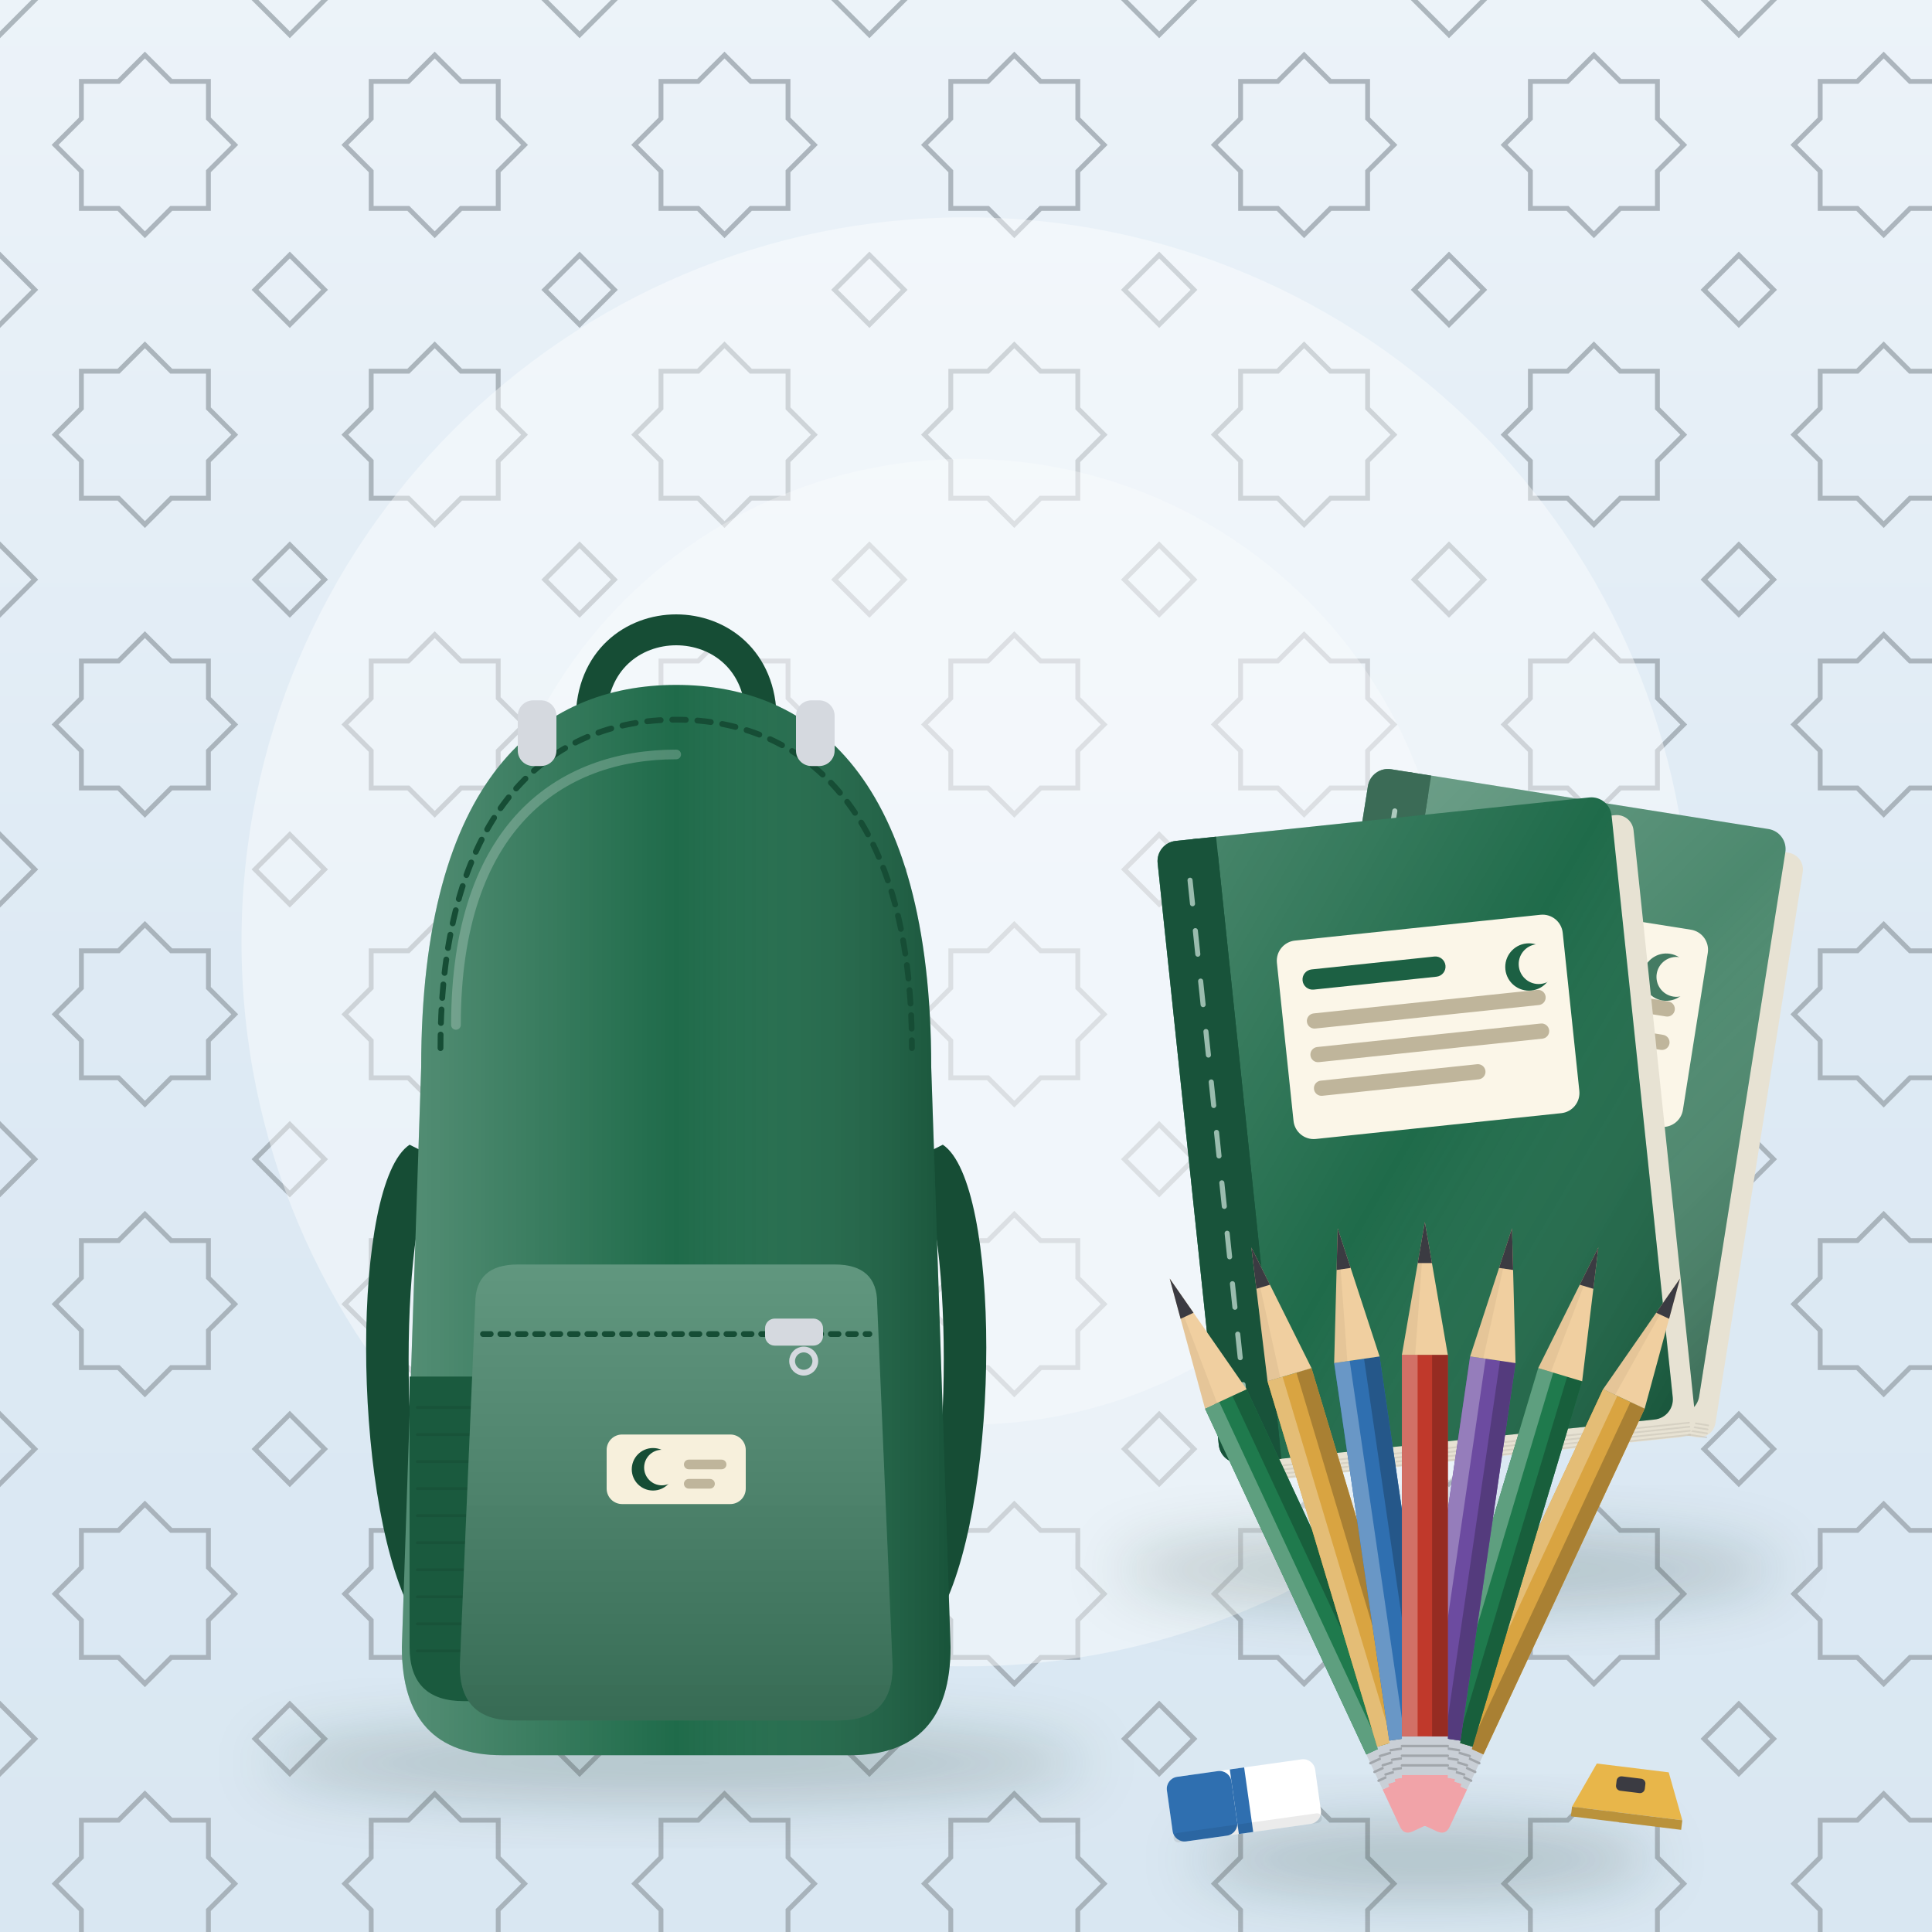
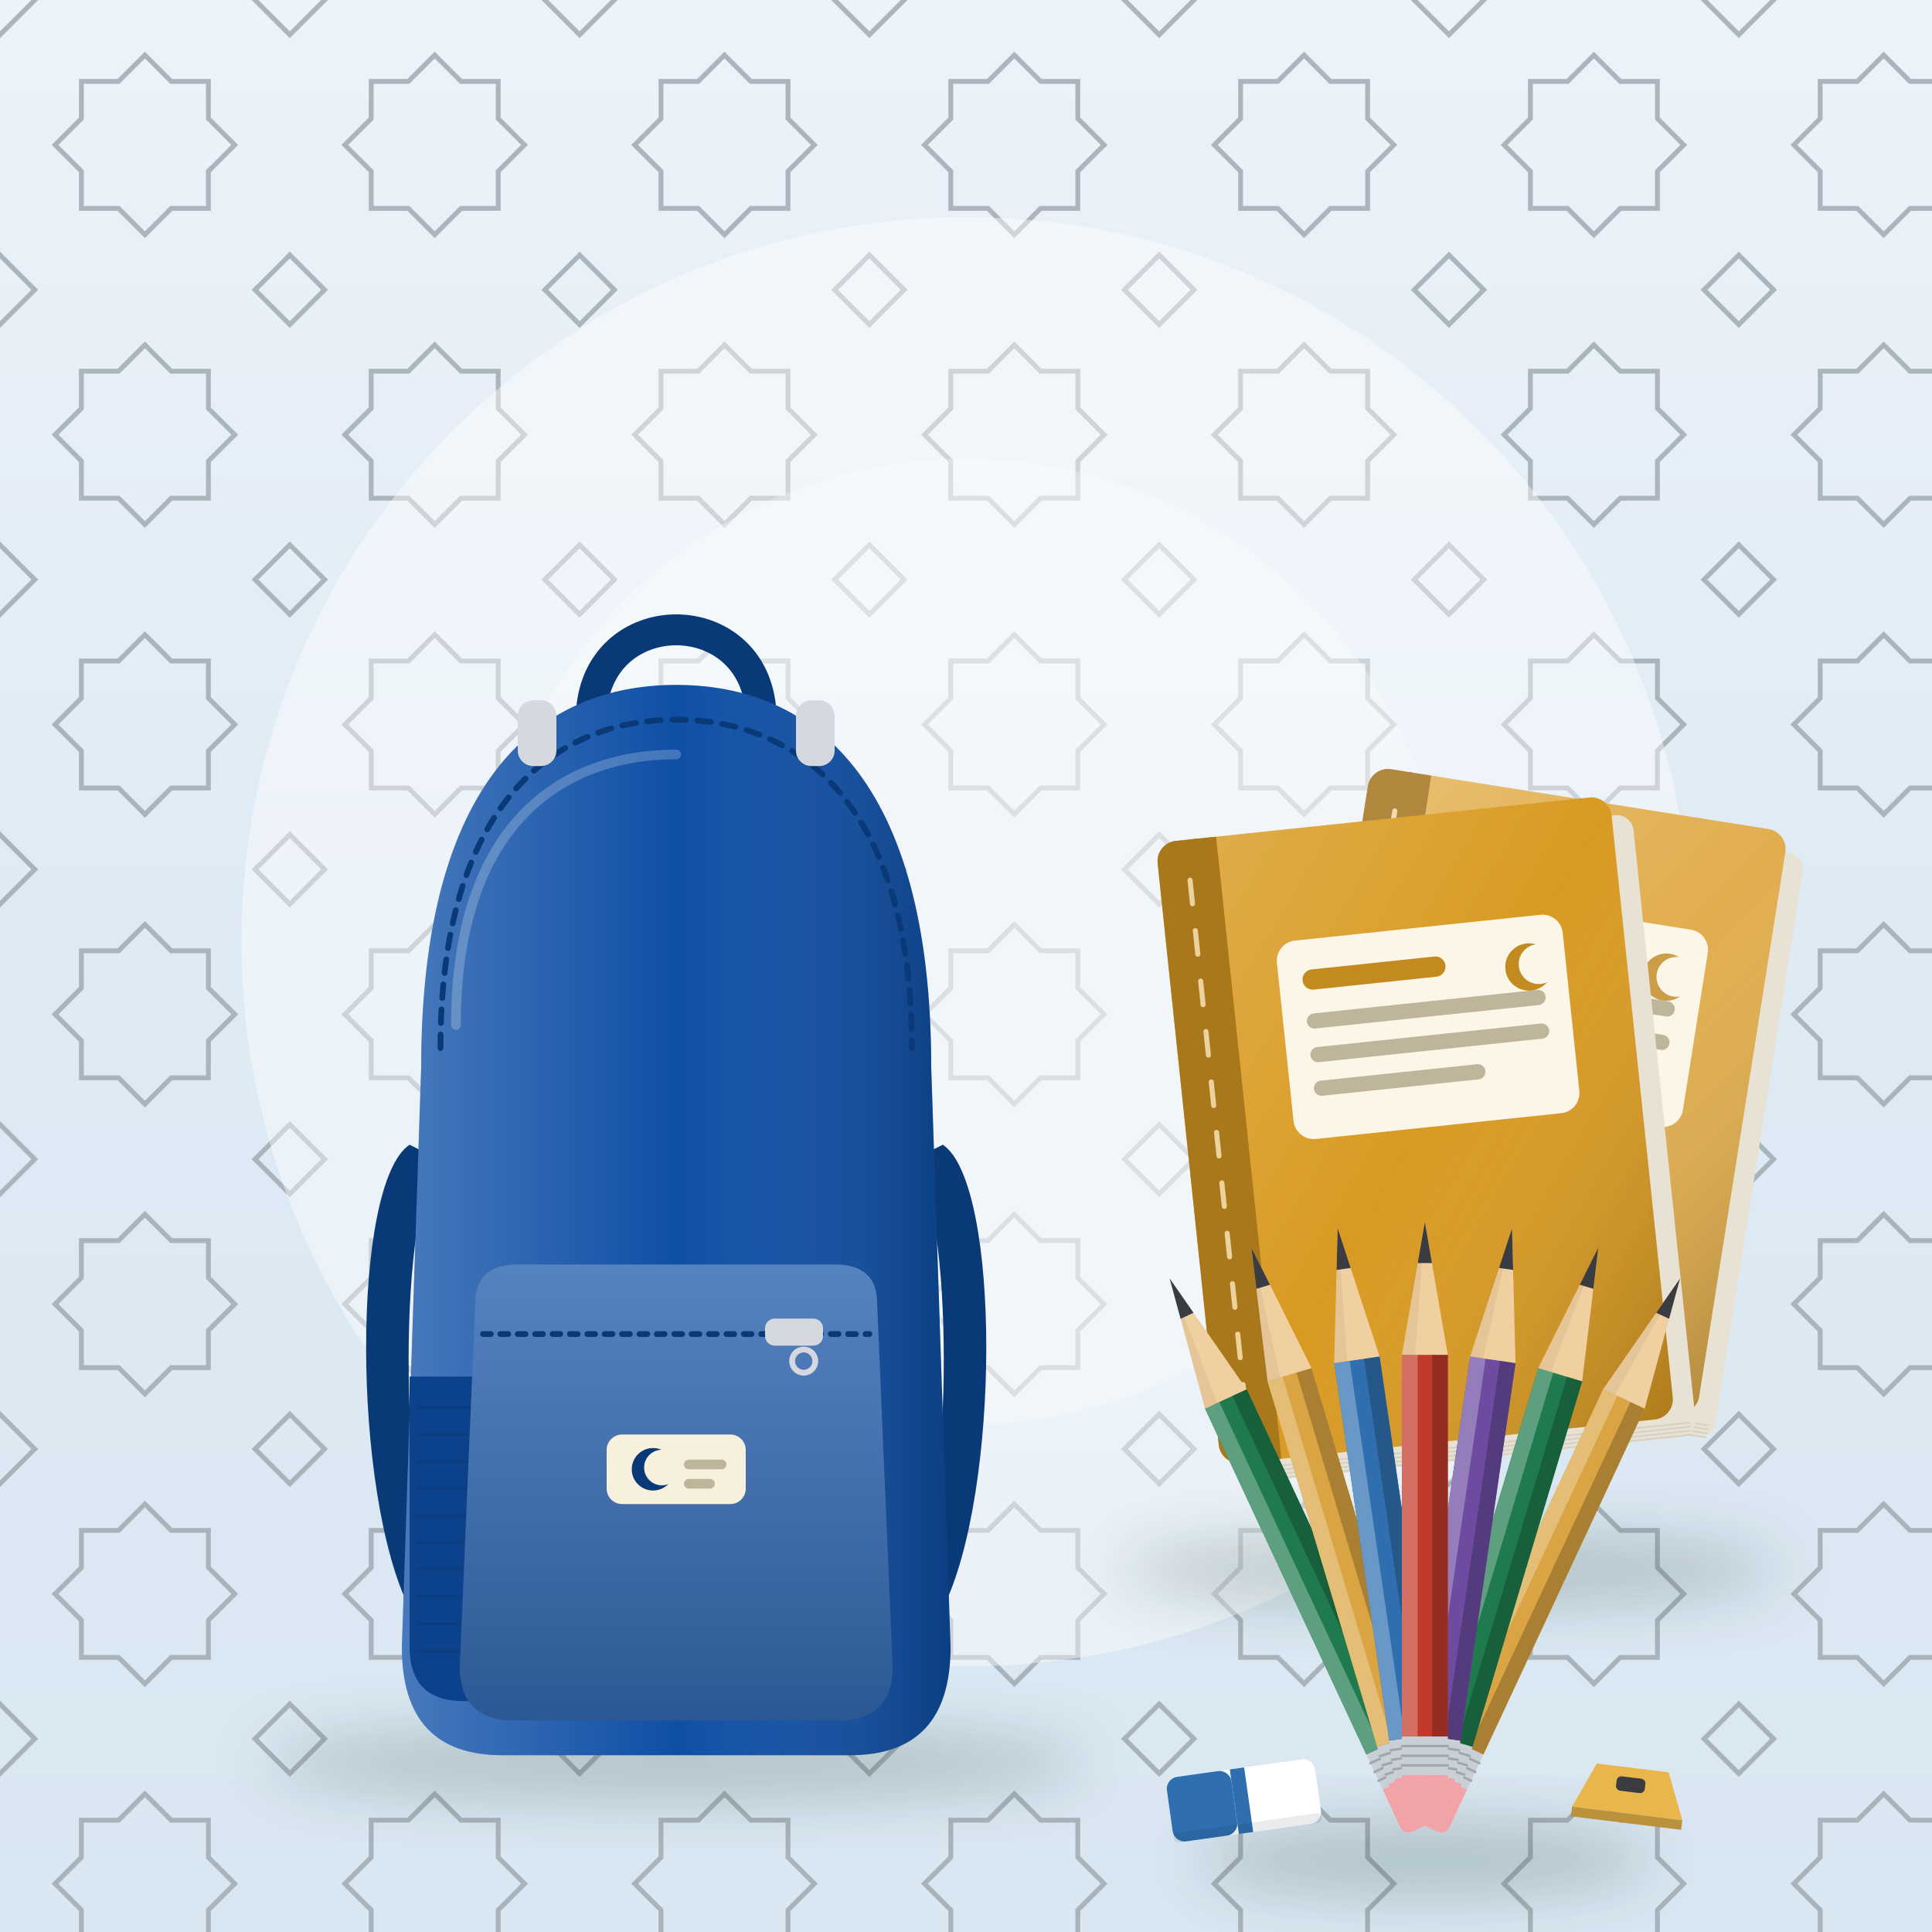
<svg xmlns="http://www.w3.org/2000/svg" viewBox="0 0 800 800" width="800" height="800">
  <defs>
    <pattern id="pt1" width="120" height="120" patternUnits="userSpaceOnUse">
      <g fill="none" stroke="#9ca6ae" stroke-width="2" opacity="0.8">
        <polygon points="60,22.8 70.9,33.7 86.3,33.7 86.3,49.1 97.2,60 86.3,70.9 86.3,86.3 70.9,86.3 60,97.2 49.1,86.3 33.7,86.3 33.7,70.9 22.8,60 33.7,49.1 33.7,33.7 49.1,33.7" />
        <polygon points="0,-14.4 14.4,0 0,14.4 -14.4,0" />
        <polygon points="120,-14.4 134.4,0 120,14.4 105.6,0" />
        <polygon points="0,105.6 14.4,120 0,134.4 -14.4,120" />
        <polygon points="120,105.6 134.4,120 120,134.4 105.6,120" />
      </g>
    </pattern>
    <linearGradient id="lg2" x1="0" y1="0" x2="0" y2="1">
      <stop offset="0%" stop-color="#ecf3f9" />
      <stop offset="50%" stop-color="#deeaf4" />
      <stop offset="100%" stop-color="#D9E7F2" />
    </linearGradient>
    <filter id="bl3" x="-40%" y="-60%" width="180%" height="220%">
      <feGaussianBlur stdDeviation="12" />
    </filter>
    <linearGradient id="lg4" x1="0" y1="0" x2="1" y2="0">
      <stop offset="0%" stop-color="#fff" stop-opacity="0.24" />
      <stop offset="50%" stop-color="#fff" stop-opacity="0" />
      <stop offset="100%" stop-color="#000" stop-opacity="0.22" />
    </linearGradient>
    <linearGradient id="lg5" x1="0" y1="0" x2="0" y2="1">
      <stop offset="0%" stop-color="#fff" stop-opacity="0.16" />
      <stop offset="100%" stop-color="#000" stop-opacity="0.18" />
    </linearGradient>
    <mask id="mk6" maskUnits="userSpaceOnUse" x="374.3" y="534.3" width="27.5" height="27.5">
      <rect x="374.3" y="534.3" width="27.5" height="27.5" fill="#000" />
      <circle cx="388" cy="548" r="11" fill="#fff" />
      <circle cx="392.6" cy="547.1" r="9.2" fill="#000" />
    </mask>
    <filter id="bl7" x="-40%" y="-60%" width="180%" height="220%">
      <feGaussianBlur stdDeviation="12" />
    </filter>
    <linearGradient id="lg8" x1="0" y1="0" x2="1" y2="1">
      <stop offset="0%" stop-color="#fff" stop-opacity="0.2" />
      <stop offset="50%" stop-color="#fff" stop-opacity="0" />
      <stop offset="100%" stop-color="#000" stop-opacity="0.2" />
    </linearGradient>
    <mask id="mk9" maskUnits="userSpaceOnUse" x="49.5" y="-96.5" width="35" height="35">
      <rect x="49.5" y="-96.5" width="35" height="35" fill="#000" />
      <circle cx="67" cy="-79" r="14" fill="#fff" />
      <circle cx="72.9" cy="-80.1" r="11.8" fill="#000" />
    </mask>
    <linearGradient id="lg10" x1="0" y1="0" x2="1" y2="1">
      <stop offset="0%" stop-color="#fff" stop-opacity="0.2" />
      <stop offset="50%" stop-color="#fff" stop-opacity="0" />
      <stop offset="100%" stop-color="#000" stop-opacity="0.2" />
    </linearGradient>
    <mask id="mk11" maskUnits="userSpaceOnUse" x="59.5" y="-106.5" width="35" height="35">
      <rect x="59.5" y="-106.5" width="35" height="35" fill="#000" />
      <circle cx="77" cy="-89" r="14" fill="#fff" />
      <circle cx="82.9" cy="-90.1" r="11.8" fill="#000" />
    </mask>
    <filter id="bl12" x="-40%" y="-60%" width="180%" height="220%">
      <feGaussianBlur stdDeviation="12" />
    </filter>
  </defs>
  <rect width="800" height="800" fill="url(#lg2)" />
  <rect width="800" height="800" fill="url(#pt1)" />
  <circle cx="400" cy="390" r="300" fill="#fff" opacity=".42" />
  <circle cx="400" cy="390" r="200" fill="#fff" opacity=".28" />
  <ellipse cx="280" cy="730" rx="170.6" ry="16" fill="#0b2e22" opacity="0.2" filter="url(#bl3)" />
  <g transform="translate(280 730) rotate(0) scale(0.8) translate(-400 -700)">
-     <path d="M262 380 C232 400 232 560 262 620 L278 612 C256 566 256 410 278 388Z" fill="#164d35" />
-     <path d="M538 380 C568 400 568 560 538 620 L522 612 C544 566 544 410 522 388Z" fill="#164d35" />
-     <path d="M356 160 C356 98 444 98 444 160" fill="none" stroke="#164d35" stroke-width="16" stroke-linecap="round" stroke-linejoin="round" />
-     <path d="M268 340 C268 190 330 142 400 142 C470 142 532 190 532 340 L542 640 Q542 696 490 696 L310 696 Q258 696 258 640 Z" fill="#1F6B4A" />
+     <path d="M262 380 C232 400 232 560 262 620 L278 612 C256 566 256 410 278 388Z" fill="#0a3978" />
+     <path d="M538 380 C568 400 568 560 538 620 L522 612 C544 566 544 410 522 388Z" fill="#0a3978" />
+     <path d="M356 160 C356 98 444 98 444 160" fill="none" stroke="#0a3978" stroke-width="16" stroke-linecap="round" stroke-linejoin="round" />
+     <path d="M268 340 C268 190 330 142 400 142 C470 142 532 190 532 340 L542 640 Q542 696 490 696 L310 696 Q258 696 258 640 Z" fill="#0E4FA6" />
    <path d="M268 340 C268 190 330 142 400 142 C470 142 532 190 532 340 L542 640 Q542 696 490 696 L310 696 Q258 696 258 640 Z" fill="url(#lg4)" />
-     <path d="M278 330 C278 205 336 160 400 160 C464 160 522 205 522 330" fill="none" stroke="#164d35" stroke-width="3" stroke-linecap="round" stroke-linejoin="round" stroke-dasharray="7 6" />
+     <path d="M278 330 C278 205 336 160 400 160 C464 160 522 205 522 330" fill="none" stroke="#0a3978" stroke-width="3" stroke-linecap="round" stroke-linejoin="round" stroke-dasharray="7 6" />
    <rect x="318" y="150" width="20" height="34" rx="8" fill="#D5D9DF" />
    <rect x="462" y="150" width="20" height="34" rx="8" fill="#D5D9DF" />
-     <path d="M262 500 L262 640 Q262 668 290 668 L306 668 L306 500Z" fill="#1a5a3e" />
-     <line x1="266" y1="516" x2="302" y2="516" stroke="#164b34" stroke-width="1.5" stroke-linecap="round" opacity=".5" />
-     <line x1="266" y1="530" x2="302" y2="530" stroke="#164b34" stroke-width="1.5" stroke-linecap="round" opacity=".5" />
-     <line x1="266" y1="544" x2="302" y2="544" stroke="#164b34" stroke-width="1.5" stroke-linecap="round" opacity=".5" />
-     <line x1="266" y1="558" x2="302" y2="558" stroke="#164b34" stroke-width="1.5" stroke-linecap="round" opacity=".5" />
-     <line x1="266" y1="572" x2="302" y2="572" stroke="#164b34" stroke-width="1.5" stroke-linecap="round" opacity=".5" />
-     <line x1="266" y1="586" x2="302" y2="586" stroke="#164b34" stroke-width="1.5" stroke-linecap="round" opacity=".5" />
-     <line x1="266" y1="600" x2="302" y2="600" stroke="#164b34" stroke-width="1.5" stroke-linecap="round" opacity=".5" />
-     <line x1="266" y1="614" x2="302" y2="614" stroke="#164b34" stroke-width="1.5" stroke-linecap="round" opacity=".5" />
-     <line x1="266" y1="628" x2="302" y2="628" stroke="#164b34" stroke-width="1.5" stroke-linecap="round" opacity=".5" />
-     <line x1="266" y1="642" x2="302" y2="642" stroke="#164b34" stroke-width="1.5" stroke-linecap="round" opacity=".5" />
-     <path d="M296 462 Q296 442 318 442 L482 442 Q504 442 504 462 L512 650 Q512 678 484 678 L316 678 Q288 678 288 650Z" fill="#438367" />
+     <path d="M262 500 L262 640 Q262 668 290 668 L306 668 L306 500Z" fill="#0c428b" />
+     <line x1="266" y1="516" x2="302" y2="516" stroke="#0a3774" stroke-width="1.5" stroke-linecap="round" opacity=".5" />
+     <line x1="266" y1="530" x2="302" y2="530" stroke="#0a3774" stroke-width="1.5" stroke-linecap="round" opacity=".5" />
+     <line x1="266" y1="544" x2="302" y2="544" stroke="#0a3774" stroke-width="1.5" stroke-linecap="round" opacity=".5" />
+     <line x1="266" y1="558" x2="302" y2="558" stroke="#0a3774" stroke-width="1.5" stroke-linecap="round" opacity=".5" />
+     <line x1="266" y1="572" x2="302" y2="572" stroke="#0a3774" stroke-width="1.5" stroke-linecap="round" opacity=".5" />
+     <line x1="266" y1="586" x2="302" y2="586" stroke="#0a3774" stroke-width="1.5" stroke-linecap="round" opacity=".5" />
+     <line x1="266" y1="600" x2="302" y2="600" stroke="#0a3774" stroke-width="1.5" stroke-linecap="round" opacity=".5" />
+     <line x1="266" y1="614" x2="302" y2="614" stroke="#0a3774" stroke-width="1.5" stroke-linecap="round" opacity=".5" />
+     <line x1="266" y1="628" x2="302" y2="628" stroke="#0a3774" stroke-width="1.5" stroke-linecap="round" opacity=".5" />
+     <line x1="266" y1="642" x2="302" y2="642" stroke="#0a3774" stroke-width="1.5" stroke-linecap="round" opacity=".5" />
+     <path d="M296 462 Q296 442 318 442 L482 442 Q504 442 504 462 L512 650 Q512 678 484 678 L316 678 Q288 678 288 650Z" fill="#356bb4" />
    <path d="M296 462 Q296 442 318 442 L482 442 Q504 442 504 462 L512 650 Q512 678 484 678 L316 678 Q288 678 288 650Z" fill="url(#lg5)" />
-     <path d="M300 478 H500" fill="none" stroke="#164d35" stroke-width="3" stroke-linecap="round" stroke-linejoin="round" stroke-dasharray="4 5" />
+     <path d="M300 478 H500" fill="none" stroke="#0a3978" stroke-width="3" stroke-linecap="round" stroke-linejoin="round" stroke-dasharray="4 5" />
    <rect x="446" y="470" width="30" height="14" rx="5" fill="#D5D9DF" />
    <circle cx="466" cy="492" r="6" fill="none" stroke="#D5D9DF" stroke-width="3" />
    <rect x="364" y="530" width="72" height="36" rx="8" fill="#F7F0DC" />
-     <rect x="374.3" y="534.3" width="27.5" height="27.5" fill="#164d35" mask="url(#mk6)" />
+     <rect x="374.3" y="534.3" width="27.5" height="27.5" fill="#0a3978" mask="url(#mk6)" />
    <rect x="404" y="543" width="22" height="5" rx="2.5" fill="#BFB59B" />
    <rect x="404" y="553" width="16" height="5" rx="2.5" fill="#BFB59B" />
    <path d="M286 318 C286 215 340 178 400 178" fill="none" stroke="#fff" stroke-width="5" stroke-linecap="round" stroke-linejoin="round" opacity=".22" />
  </g>
  <ellipse cx="600" cy="650" rx="137.3" ry="16" fill="#0b2e22" opacity="0.2" filter="url(#bl7)" />
  <g transform="translate(600 650) rotate(0) scale(0.7) translate(-400 -655)">
    <g transform="translate(450 372) rotate(9)">
      <rect x="-113" y="-163" width="250" height="350" rx="10" fill="#e7e2d3" />
      <line x1="-109" y1="179" x2="133" y2="179" stroke="#c5c0b3" stroke-width="1" stroke-linecap="round" opacity=".5" />
      <line x1="-109" y1="181.4" x2="133" y2="181.4" stroke="#c5c0b3" stroke-width="1" stroke-linecap="round" opacity=".5" />
      <line x1="-109" y1="183.8" x2="133" y2="183.8" stroke="#c5c0b3" stroke-width="1" stroke-linecap="round" opacity=".5" />
      <line x1="-109" y1="186.2" x2="133" y2="186.2" stroke="#c5c0b3" stroke-width="1" stroke-linecap="round" opacity=".5" />
-       <rect x="-125" y="-175" width="250" height="350" rx="12" fill="#4c896e" />
+       <rect x="-125" y="-175" width="250" height="350" rx="12" fill="#e1ae4e" />
      <rect x="-125" y="-175" width="250" height="350" rx="12" fill="url(#lg8)" />
-       <rect x="-125" y="-175" width="36" height="350" rx="12" fill="#3b6b56" />
-       <rect x="-103" y="-175" width="14" height="350" rx="0" fill="#3b6b56" />
-       <line x1="-107" y1="-151" x2="-107" y2="-137" stroke="#aecabe" stroke-width="3" stroke-linecap="round" />
-       <line x1="-107" y1="-121" x2="-107" y2="-107" stroke="#aecabe" stroke-width="3" stroke-linecap="round" />
-       <line x1="-107" y1="-91" x2="-107" y2="-77" stroke="#aecabe" stroke-width="3" stroke-linecap="round" />
-       <line x1="-107" y1="-61" x2="-107" y2="-47" stroke="#aecabe" stroke-width="3" stroke-linecap="round" />
-       <line x1="-107" y1="-31" x2="-107" y2="-17" stroke="#aecabe" stroke-width="3" stroke-linecap="round" />
-       <line x1="-107" y1="-1" x2="-107" y2="13" stroke="#aecabe" stroke-width="3" stroke-linecap="round" />
-       <line x1="-107" y1="29" x2="-107" y2="43" stroke="#aecabe" stroke-width="3" stroke-linecap="round" />
-       <line x1="-107" y1="59" x2="-107" y2="73" stroke="#aecabe" stroke-width="3" stroke-linecap="round" />
-       <line x1="-107" y1="89" x2="-107" y2="103" stroke="#aecabe" stroke-width="3" stroke-linecap="round" />
-       <line x1="-107" y1="119" x2="-107" y2="133" stroke="#aecabe" stroke-width="3" stroke-linecap="round" />
-       <line x1="-107" y1="149" x2="-107" y2="163" stroke="#aecabe" stroke-width="3" stroke-linecap="round" />
+       <rect x="-125" y="-175" width="36" height="350" rx="12" fill="#b0883d" />
+       <rect x="-103" y="-175" width="14" height="350" rx="0" fill="#b0883d" />
+       <line x1="-107" y1="-151" x2="-107" y2="-137" stroke="#f2dbaf" stroke-width="3" stroke-linecap="round" />
+       <line x1="-107" y1="-121" x2="-107" y2="-107" stroke="#f2dbaf" stroke-width="3" stroke-linecap="round" />
+       <line x1="-107" y1="-91" x2="-107" y2="-77" stroke="#f2dbaf" stroke-width="3" stroke-linecap="round" />
+       <line x1="-107" y1="-61" x2="-107" y2="-47" stroke="#f2dbaf" stroke-width="3" stroke-linecap="round" />
+       <line x1="-107" y1="-31" x2="-107" y2="-17" stroke="#f2dbaf" stroke-width="3" stroke-linecap="round" />
+       <line x1="-107" y1="-1" x2="-107" y2="13" stroke="#f2dbaf" stroke-width="3" stroke-linecap="round" />
+       <line x1="-107" y1="29" x2="-107" y2="43" stroke="#f2dbaf" stroke-width="3" stroke-linecap="round" />
+       <line x1="-107" y1="59" x2="-107" y2="73" stroke="#f2dbaf" stroke-width="3" stroke-linecap="round" />
+       <line x1="-107" y1="89" x2="-107" y2="103" stroke="#f2dbaf" stroke-width="3" stroke-linecap="round" />
+       <line x1="-107" y1="119" x2="-107" y2="133" stroke="#f2dbaf" stroke-width="3" stroke-linecap="round" />
+       <line x1="-107" y1="149" x2="-107" y2="163" stroke="#f2dbaf" stroke-width="3" stroke-linecap="round" />
      <rect x="-61" y="-109" width="150" height="118" rx="12" fill="#FBF6E8" />
-       <rect x="-47" y="-91" width="75" height="12" rx="6" fill="#447b63" />
+       <rect x="-47" y="-91" width="75" height="12" rx="6" fill="#cb9d46" />
      <rect x="-47" y="-65" width="122" height="9" rx="4.5" fill="#BFB59B" />
      <rect x="-47" y="-45" width="122" height="9" rx="4.5" fill="#BFB59B" />
      <rect x="-47" y="-25" width="90" height="9" rx="4.5" fill="#BFB59B" />
-       <rect x="49.5" y="-96.5" width="35" height="35" fill="#447b63" mask="url(#mk9)" />
+       <rect x="49.5" y="-96.5" width="35" height="35" fill="#cb9d46" mask="url(#mk9)" />
    </g>
    <g transform="translate(380 395) rotate(-6)">
      <rect x="-123" y="-173" width="270" height="370" rx="10" fill="#e7e2d3" />
      <line x1="-119" y1="189" x2="143" y2="189" stroke="#c5c0b3" stroke-width="1" stroke-linecap="round" opacity=".5" />
      <line x1="-119" y1="191.4" x2="143" y2="191.4" stroke="#c5c0b3" stroke-width="1" stroke-linecap="round" opacity=".5" />
      <line x1="-119" y1="193.8" x2="143" y2="193.8" stroke="#c5c0b3" stroke-width="1" stroke-linecap="round" opacity=".5" />
      <line x1="-119" y1="196.2" x2="143" y2="196.2" stroke="#c5c0b3" stroke-width="1" stroke-linecap="round" opacity=".5" />
-       <rect x="-135" y="-185" width="270" height="370" rx="12" fill="#1F6B4A" />
+       <rect x="-135" y="-185" width="270" height="370" rx="12" fill="#D99A22" />
      <rect x="-135" y="-185" width="270" height="370" rx="12" fill="url(#lg10)" />
-       <rect x="-135" y="-185" width="36" height="370" rx="12" fill="#18533a" />
-       <rect x="-113" y="-185" width="14" height="370" rx="0" fill="#18533a" />
-       <line x1="-117" y1="-161" x2="-117" y2="-147" stroke="#9abcae" stroke-width="3" stroke-linecap="round" />
-       <line x1="-117" y1="-131" x2="-117" y2="-117" stroke="#9abcae" stroke-width="3" stroke-linecap="round" />
-       <line x1="-117" y1="-101" x2="-117" y2="-87" stroke="#9abcae" stroke-width="3" stroke-linecap="round" />
-       <line x1="-117" y1="-71" x2="-117" y2="-57" stroke="#9abcae" stroke-width="3" stroke-linecap="round" />
-       <line x1="-117" y1="-41" x2="-117" y2="-27" stroke="#9abcae" stroke-width="3" stroke-linecap="round" />
-       <line x1="-117" y1="-11" x2="-117" y2="3" stroke="#9abcae" stroke-width="3" stroke-linecap="round" />
-       <line x1="-117" y1="19" x2="-117" y2="33" stroke="#9abcae" stroke-width="3" stroke-linecap="round" />
-       <line x1="-117" y1="49" x2="-117" y2="63" stroke="#9abcae" stroke-width="3" stroke-linecap="round" />
-       <line x1="-117" y1="79" x2="-117" y2="93" stroke="#9abcae" stroke-width="3" stroke-linecap="round" />
-       <line x1="-117" y1="109" x2="-117" y2="123" stroke="#9abcae" stroke-width="3" stroke-linecap="round" />
-       <line x1="-117" y1="139" x2="-117" y2="153" stroke="#9abcae" stroke-width="3" stroke-linecap="round" />
+       <rect x="-135" y="-185" width="36" height="370" rx="12" fill="#a9781b" />
+       <rect x="-113" y="-185" width="14" height="370" rx="0" fill="#a9781b" />
+       <line x1="-117" y1="-161" x2="-117" y2="-147" stroke="#eed29c" stroke-width="3" stroke-linecap="round" />
+       <line x1="-117" y1="-131" x2="-117" y2="-117" stroke="#eed29c" stroke-width="3" stroke-linecap="round" />
+       <line x1="-117" y1="-101" x2="-117" y2="-87" stroke="#eed29c" stroke-width="3" stroke-linecap="round" />
+       <line x1="-117" y1="-71" x2="-117" y2="-57" stroke="#eed29c" stroke-width="3" stroke-linecap="round" />
+       <line x1="-117" y1="-41" x2="-117" y2="-27" stroke="#eed29c" stroke-width="3" stroke-linecap="round" />
+       <line x1="-117" y1="-11" x2="-117" y2="3" stroke="#eed29c" stroke-width="3" stroke-linecap="round" />
+       <line x1="-117" y1="19" x2="-117" y2="33" stroke="#eed29c" stroke-width="3" stroke-linecap="round" />
+       <line x1="-117" y1="49" x2="-117" y2="63" stroke="#eed29c" stroke-width="3" stroke-linecap="round" />
+       <line x1="-117" y1="79" x2="-117" y2="93" stroke="#eed29c" stroke-width="3" stroke-linecap="round" />
+       <line x1="-117" y1="109" x2="-117" y2="123" stroke="#eed29c" stroke-width="3" stroke-linecap="round" />
+       <line x1="-117" y1="139" x2="-117" y2="153" stroke="#eed29c" stroke-width="3" stroke-linecap="round" />
      <rect x="-71" y="-119" width="170" height="118" rx="12" fill="#FBF6E8" />
-       <rect x="-57" y="-101" width="85" height="12" rx="6" fill="#1c6043" />
+       <rect x="-57" y="-101" width="85" height="12" rx="6" fill="#c38b1f" />
      <rect x="-57" y="-75" width="142" height="9" rx="4.5" fill="#BFB59B" />
      <rect x="-57" y="-55" width="142" height="9" rx="4.5" fill="#BFB59B" />
      <rect x="-57" y="-35" width="102" height="9" rx="4.5" fill="#BFB59B" />
-       <rect x="59.5" y="-106.5" width="35" height="35" fill="#1c6043" mask="url(#mk11)" />
+       <rect x="59.5" y="-106.5" width="35" height="35" fill="#c38b1f" mask="url(#mk11)" />
    </g>
  </g>
  <ellipse cx="590" cy="770" rx="95.7" ry="16" fill="#0b2e22" opacity="0.2" filter="url(#bl12)" />
  <g transform="translate(590 770) rotate(0) scale(0.5) translate(-400 -718)">
    <g transform="translate(400 690) rotate(-25)">
      <path d="M-19 -42 H19 V-8 Q19 0 11 0 H-11 Q-19 0 -19 -8Z" fill="#F1A3A8" />
      <rect x="-19" y="-74" width="38" height="32" rx="0" fill="#C9CFD6" />
      <line x1="-19" y1="-66" x2="19" y2="-66" stroke="#a1a6ab" stroke-width="2" stroke-linecap="round" />
      <line x1="-19" y1="-58" x2="19" y2="-58" stroke="#a1a6ab" stroke-width="2" stroke-linecap="round" />
      <line x1="-19" y1="-50" x2="19" y2="-50" stroke="#a1a6ab" stroke-width="2" stroke-linecap="round" />
      <rect x="-19" y="-390" width="38" height="316" rx="0" fill="#1F7A4D" />
      <rect x="-19" y="-390" width="13" height="316" rx="0" fill="#5e9f7f" />
      <rect x="6" y="-390" width="13" height="316" rx="0" fill="#185f3c" />
      <polygon points="-19,-390 19,-390 0,-500" fill="#F0CFA0" />
      <polygon points="-8,-390 -19,-390 0,-500" fill="#000" opacity=".05" />
      <polygon points="-5.9,-466 5.9,-466 0,-500" fill="#3B3B42" />
    </g>
    <g transform="translate(400 690) rotate(25)">
      <path d="M-19 -42 H19 V-8 Q19 0 11 0 H-11 Q-19 0 -19 -8Z" fill="#F1A3A8" />
      <rect x="-19" y="-74" width="38" height="32" rx="0" fill="#C9CFD6" />
      <line x1="-19" y1="-66" x2="19" y2="-66" stroke="#a1a6ab" stroke-width="2" stroke-linecap="round" />
      <line x1="-19" y1="-58" x2="19" y2="-58" stroke="#a1a6ab" stroke-width="2" stroke-linecap="round" />
      <line x1="-19" y1="-50" x2="19" y2="-50" stroke="#a1a6ab" stroke-width="2" stroke-linecap="round" />
      <rect x="-19" y="-390" width="38" height="316" rx="0" fill="#D9A441" />
      <rect x="-19" y="-390" width="13" height="316" rx="0" fill="#e4bd76" />
      <rect x="6" y="-390" width="13" height="316" rx="0" fill="#a98033" />
      <polygon points="-19,-390 19,-390 0,-500" fill="#F0CFA0" />
      <polygon points="-8,-390 -19,-390 0,-500" fill="#000" opacity=".05" />
      <polygon points="-5.9,-466 5.9,-466 0,-500" fill="#3B3B42" />
    </g>
    <g transform="translate(400 690) rotate(-16.7)">
      <path d="M-19 -42 H19 V-8 Q19 0 11 0 H-11 Q-19 0 -19 -8Z" fill="#F1A3A8" />
      <rect x="-19" y="-74" width="38" height="32" rx="0" fill="#C9CFD6" />
      <line x1="-19" y1="-66" x2="19" y2="-66" stroke="#a1a6ab" stroke-width="2" stroke-linecap="round" />
      <line x1="-19" y1="-58" x2="19" y2="-58" stroke="#a1a6ab" stroke-width="2" stroke-linecap="round" />
      <line x1="-19" y1="-50" x2="19" y2="-50" stroke="#a1a6ab" stroke-width="2" stroke-linecap="round" />
      <rect x="-19" y="-390" width="38" height="316" rx="0" fill="#D9A441" />
      <rect x="-19" y="-390" width="13" height="316" rx="0" fill="#e4bd76" />
      <rect x="6" y="-390" width="13" height="316" rx="0" fill="#a98033" />
      <polygon points="-19,-390 19,-390 0,-500" fill="#F0CFA0" />
      <polygon points="-8,-390 -19,-390 0,-500" fill="#000" opacity=".05" />
      <polygon points="-5.9,-466 5.9,-466 0,-500" fill="#3B3B42" />
    </g>
    <g transform="translate(400 690) rotate(16.7)">
      <path d="M-19 -42 H19 V-8 Q19 0 11 0 H-11 Q-19 0 -19 -8Z" fill="#F1A3A8" />
      <rect x="-19" y="-74" width="38" height="32" rx="0" fill="#C9CFD6" />
      <line x1="-19" y1="-66" x2="19" y2="-66" stroke="#a1a6ab" stroke-width="2" stroke-linecap="round" />
      <line x1="-19" y1="-58" x2="19" y2="-58" stroke="#a1a6ab" stroke-width="2" stroke-linecap="round" />
      <line x1="-19" y1="-50" x2="19" y2="-50" stroke="#a1a6ab" stroke-width="2" stroke-linecap="round" />
      <rect x="-19" y="-390" width="38" height="316" rx="0" fill="#1F7A4D" />
      <rect x="-19" y="-390" width="13" height="316" rx="0" fill="#5e9f7f" />
      <rect x="6" y="-390" width="13" height="316" rx="0" fill="#185f3c" />
      <polygon points="-19,-390 19,-390 0,-500" fill="#F0CFA0" />
      <polygon points="-8,-390 -19,-390 0,-500" fill="#000" opacity=".05" />
      <polygon points="-5.9,-466 5.9,-466 0,-500" fill="#3B3B42" />
    </g>
    <g transform="translate(400 690) rotate(-8.3)">
      <path d="M-19 -42 H19 V-8 Q19 0 11 0 H-11 Q-19 0 -19 -8Z" fill="#F1A3A8" />
      <rect x="-19" y="-74" width="38" height="32" rx="0" fill="#C9CFD6" />
      <line x1="-19" y1="-66" x2="19" y2="-66" stroke="#a1a6ab" stroke-width="2" stroke-linecap="round" />
      <line x1="-19" y1="-58" x2="19" y2="-58" stroke="#a1a6ab" stroke-width="2" stroke-linecap="round" />
      <line x1="-19" y1="-50" x2="19" y2="-50" stroke="#a1a6ab" stroke-width="2" stroke-linecap="round" />
      <rect x="-19" y="-390" width="38" height="316" rx="0" fill="#2F6FB0" />
      <rect x="-19" y="-390" width="13" height="316" rx="0" fill="#6997c6" />
      <rect x="6" y="-390" width="13" height="316" rx="0" fill="#255789" />
      <polygon points="-19,-390 19,-390 0,-500" fill="#F0CFA0" />
      <polygon points="-8,-390 -19,-390 0,-500" fill="#000" opacity=".05" />
      <polygon points="-5.9,-466 5.9,-466 0,-500" fill="#3B3B42" />
    </g>
    <g transform="translate(400 690) rotate(8.3)">
      <path d="M-19 -42 H19 V-8 Q19 0 11 0 H-11 Q-19 0 -19 -8Z" fill="#F1A3A8" />
      <rect x="-19" y="-74" width="38" height="32" rx="0" fill="#C9CFD6" />
      <line x1="-19" y1="-66" x2="19" y2="-66" stroke="#a1a6ab" stroke-width="2" stroke-linecap="round" />
      <line x1="-19" y1="-58" x2="19" y2="-58" stroke="#a1a6ab" stroke-width="2" stroke-linecap="round" />
      <line x1="-19" y1="-50" x2="19" y2="-50" stroke="#a1a6ab" stroke-width="2" stroke-linecap="round" />
      <rect x="-19" y="-390" width="38" height="316" rx="0" fill="#6C4BA0" />
      <rect x="-19" y="-390" width="13" height="316" rx="0" fill="#957dbb" />
      <rect x="6" y="-390" width="13" height="316" rx="0" fill="#543b7d" />
      <polygon points="-19,-390 19,-390 0,-500" fill="#F0CFA0" />
      <polygon points="-8,-390 -19,-390 0,-500" fill="#000" opacity=".05" />
      <polygon points="-5.9,-466 5.9,-466 0,-500" fill="#3B3B42" />
    </g>
    <g transform="translate(400 690) rotate(0)">
      <path d="M-19 -42 H19 V-8 Q19 0 11 0 H-11 Q-19 0 -19 -8Z" fill="#F1A3A8" />
      <rect x="-19" y="-74" width="38" height="32" rx="0" fill="#C9CFD6" />
      <line x1="-19" y1="-66" x2="19" y2="-66" stroke="#a1a6ab" stroke-width="2" stroke-linecap="round" />
      <line x1="-19" y1="-58" x2="19" y2="-58" stroke="#a1a6ab" stroke-width="2" stroke-linecap="round" />
      <line x1="-19" y1="-50" x2="19" y2="-50" stroke="#a1a6ab" stroke-width="2" stroke-linecap="round" />
      <rect x="-19" y="-390" width="38" height="316" rx="0" fill="#C0392B" />
      <rect x="-19" y="-390" width="13" height="316" rx="0" fill="#d27066" />
      <rect x="6" y="-390" width="13" height="316" rx="0" fill="#962c22" />
      <polygon points="-19,-390 19,-390 0,-500" fill="#F0CFA0" />
      <polygon points="-8,-390 -19,-390 0,-500" fill="#000" opacity=".05" />
      <polygon points="-5.9,-466 5.9,-466 0,-500" fill="#3B3B42" />
    </g>
    <g transform="translate(250 668) rotate(-8)">
      <rect x="-62" y="-26" width="124" height="54" rx="10" fill="#fff" />
      <rect x="-62" y="-26" width="54" height="54" rx="10" fill="#2F6FB0" />
      <rect x="-8" y="-26" width="12" height="54" rx="0" fill="#2F6FB0" />
      <rect x="-62" y="20" width="124" height="8" rx="4" fill="#000" opacity=".08" />
    </g>
    <g transform="translate(570 660) rotate(7)">
      <polygon points="-46,20 46,20 30,-18 -30,-18" fill="#E8B64A" />
      <rect x="-12" y="-10" width="24" height="12" rx="4" fill="#3B3B42" />
      <polygon points="-46,20 46,20 46,28 -46,28" fill="#ba923b" />
    </g>
  </g>
</svg>
